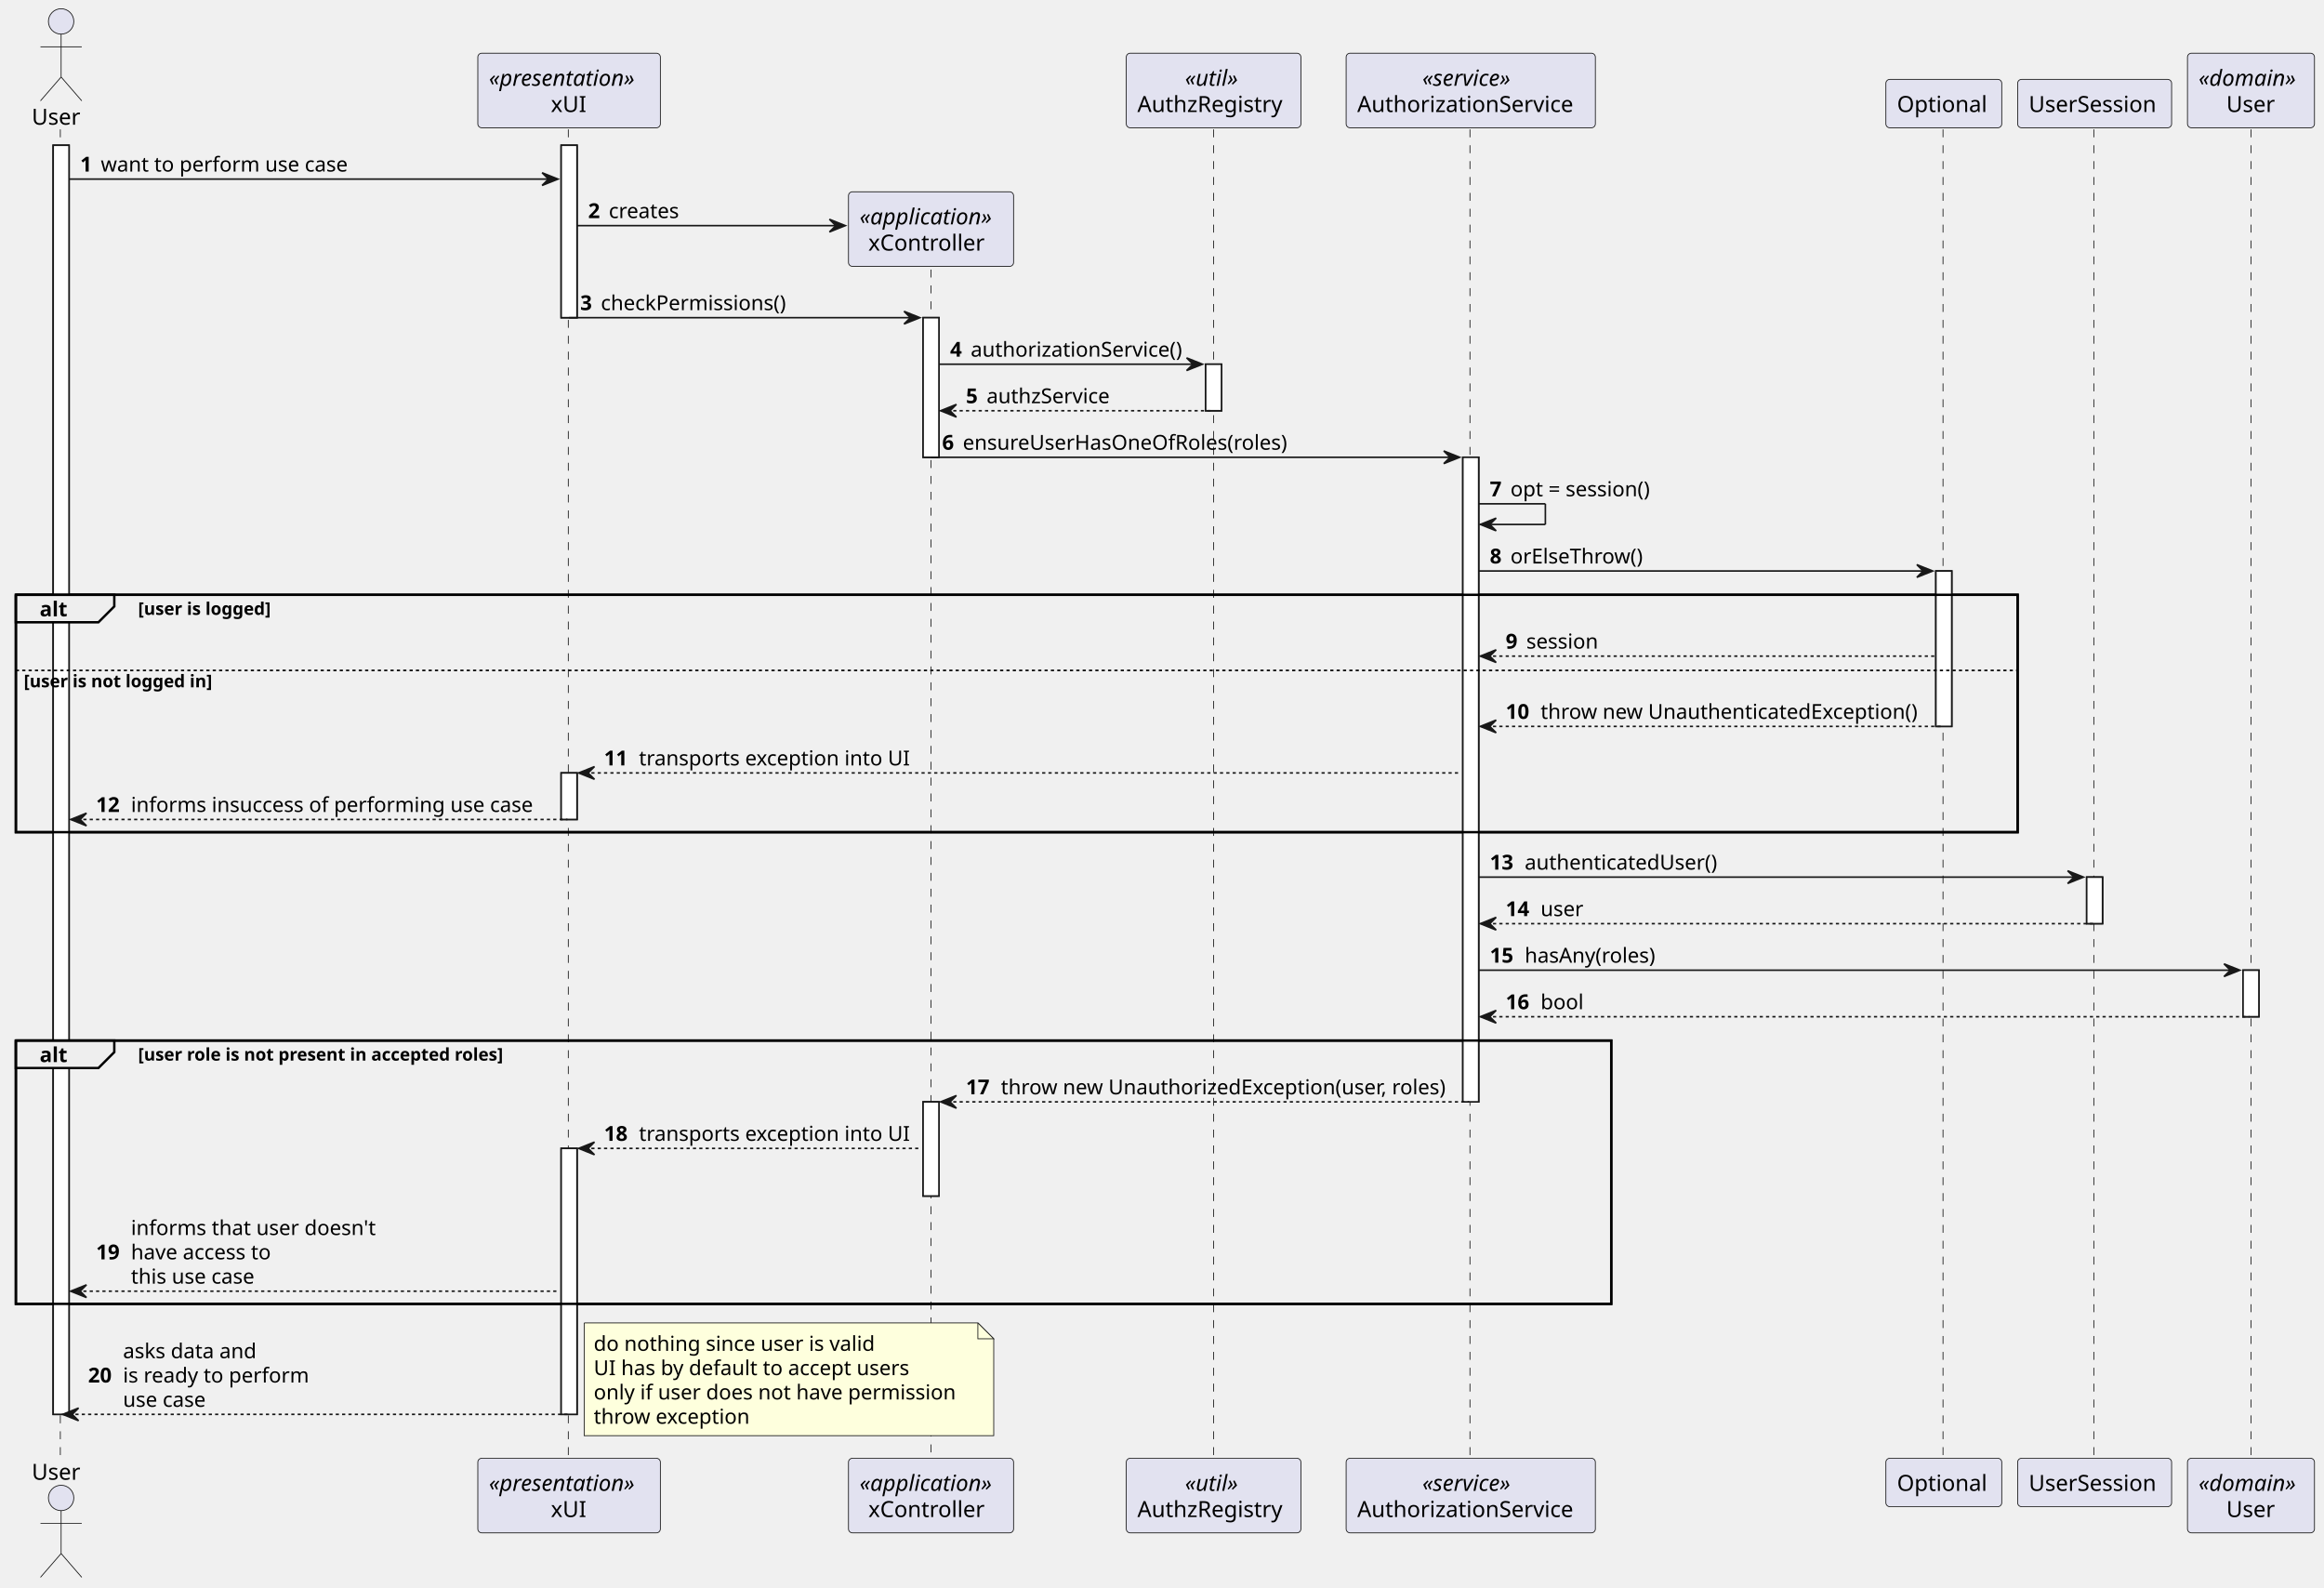
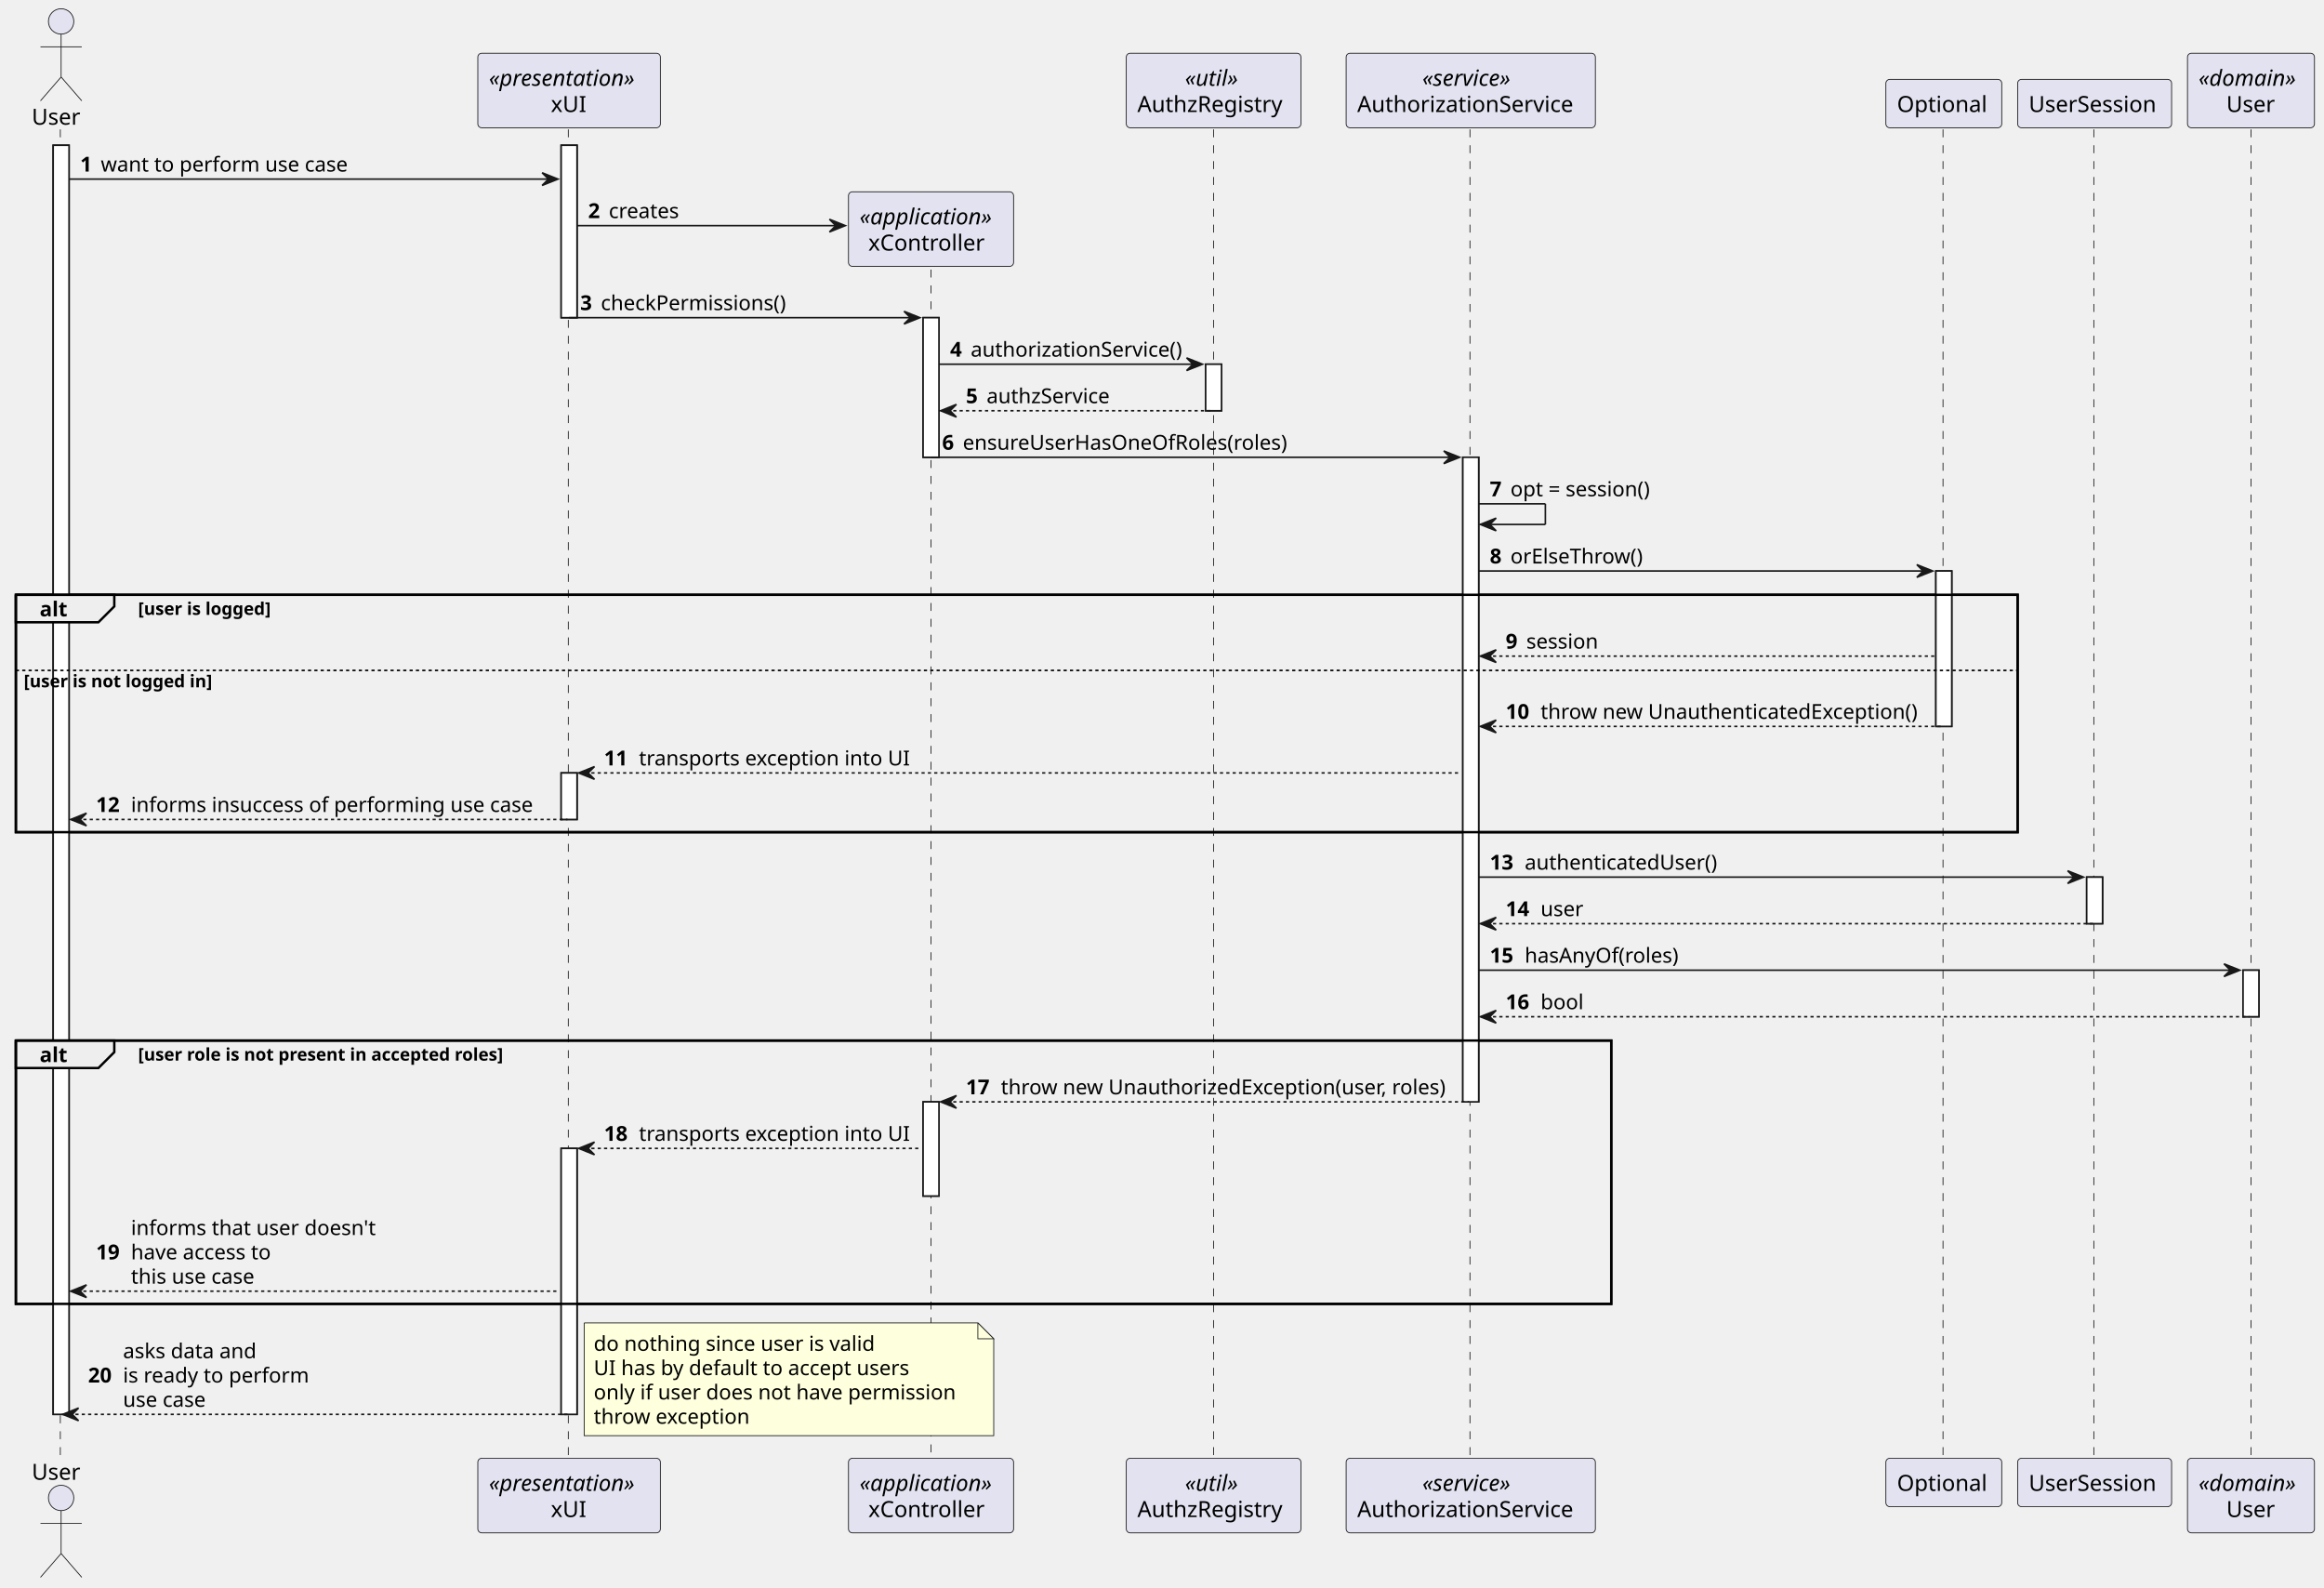
<svg xmlns="http://www.w3.org/2000/svg" contentStyleType="text/css" height="1000px" preserveAspectRatio="none" style="width:1464px;height:1000px;background:#FFFFFF;" version="1.1" viewBox="0 0 1464 1000" width="1464px" zoomAndPan="magnify">
  <defs />
  <g>
    <rect fill="#FFFFFF" height="799.351" style="stroke:#181818;stroke-width:1.0;" width="10" x="33.5" y="91.488" />
    <rect fill="#FFFFFF" height="108.598" style="stroke:#181818;stroke-width:1.0;" width="10" x="353.5" y="91.488" />
    <rect fill="#FFFFFF" height="29.311" style="stroke:#181818;stroke-width:1.0;" width="10" x="353.5" y="486.836" />
    <rect fill="#FFFFFF" height="167.519" style="stroke:#181818;stroke-width:1.0;" width="10" x="353.5" y="723.32" />
    <rect fill="#FFFFFF" height="87.932" style="stroke:#181818;stroke-width:1.0;" width="10" x="581.5" y="200.086" />
    <rect fill="#FFFFFF" height="59.31" style="stroke:#181818;stroke-width:1.0;" width="10" x="581.5" y="694.01" />
    <rect fill="#FFFFFF" height="29.311" style="stroke:#181818;stroke-width:1.0;" width="10" x="759.5" y="229.397" />
    <rect fill="#FFFFFF" height="405.992" style="stroke:#181818;stroke-width:1.0;" width="10" x="921.5" y="288.018" />
    <rect fill="#FFFFFF" height="97.887" style="stroke:#181818;stroke-width:1.0;" width="10" x="1219.5" y="359.639" />
    <rect fill="#FFFFFF" height="29.311" style="stroke:#181818;stroke-width:1.0;" width="10" x="1314.5" y="552.457" />
    <rect fill="#FFFFFF" height="29.311" style="stroke:#181818;stroke-width:1.0;" width="10" x="1413" y="611.078" />
    <rect fill="none" height="149.508" style="stroke:#000000;stroke-width:1.5;" width="1261" x="10" y="374.639" />
    <rect fill="none" height="165.863" style="stroke:#000000;stroke-width:1.5;" width="1005" x="10" y="655.389" />
    <line style="stroke:#181818;stroke-width:0.5;stroke-dasharray:5.0,5.0;" x1="38" x2="38" y1="81.488" y2="919.494" />
    <line style="stroke:#181818;stroke-width:0.5;stroke-dasharray:5.0,5.0;" x1="358" x2="358" y1="81.488" y2="919.494" />
    <line style="stroke:#181818;stroke-width:0.5;stroke-dasharray:5.0,5.0;" x1="586.5" x2="586.5" y1="159.787" y2="919.494" />
    <line style="stroke:#181818;stroke-width:0.5;stroke-dasharray:5.0,5.0;" x1="764.5" x2="764.5" y1="81.488" y2="919.494" />
    <line style="stroke:#181818;stroke-width:0.5;stroke-dasharray:5.0,5.0;" x1="926" x2="926" y1="81.488" y2="919.494" />
    <line style="stroke:#181818;stroke-width:0.5;stroke-dasharray:5.0,5.0;" x1="1224" x2="1224" y1="81.488" y2="919.494" />
    <line style="stroke:#181818;stroke-width:0.5;stroke-dasharray:5.0,5.0;" x1="1319" x2="1319" y1="81.488" y2="919.494" />
    <line style="stroke:#181818;stroke-width:0.5;stroke-dasharray:5.0,5.0;" x1="1418" x2="1418" y1="81.488" y2="919.494" />
    <text fill="#000000" font-family="sans-serif" font-size="14" lengthAdjust="spacing" textLength="31" x="20" y="78.535">User</text>
    <ellipse cx="38.5" cy="13.5" fill="#E2E2F0" rx="8" ry="8" style="stroke:#181818;stroke-width:0.5;" />
    <path d="M38.5,21.5 L38.5,48.5 M25.5,29.5 L51.5,29.5 M38.5,48.5 L25.5,63.5 M38.5,48.5 L51.5,63.5 " fill="none" style="stroke:#181818;stroke-width:0.5;" />
    <text fill="#000000" font-family="sans-serif" font-size="14" lengthAdjust="spacing" textLength="31" x="20" y="932.029">User</text>
    <ellipse cx="38.5" cy="943.482" fill="#E2E2F0" rx="8" ry="8" style="stroke:#181818;stroke-width:0.5;" />
    <path d="M38.5,951.482 L38.5,978.482 M25.5,959.482 L51.5,959.482 M38.5,978.482 L25.5,993.482 M38.5,978.482 L51.5,993.482 " fill="none" style="stroke:#181818;stroke-width:0.5;" />
    <rect fill="#E2E2F0" height="46.977" rx="2.5" ry="2.5" style="stroke:#181818;stroke-width:0.5;" width="115" x="301" y="33.512" />
    <text fill="#000000" font-family="sans-serif" font-size="14" font-style="italic" lengthAdjust="spacing" textLength="101" x="308" y="54.047">«presentation»</text>
    <text fill="#000000" font-family="sans-serif" font-size="14" lengthAdjust="spacing" textLength="23" x="347" y="70.535">xUI</text>
    <rect fill="#E2E2F0" height="46.977" rx="2.5" ry="2.5" style="stroke:#181818;stroke-width:0.5;" width="115" x="301" y="918.494" />
    <text fill="#000000" font-family="sans-serif" font-size="14" font-style="italic" lengthAdjust="spacing" textLength="101" x="308" y="939.029">«presentation»</text>
    <text fill="#000000" font-family="sans-serif" font-size="14" lengthAdjust="spacing" textLength="23" x="347" y="955.518">xUI</text>
    <rect fill="#E2E2F0" height="46.977" rx="2.5" ry="2.5" style="stroke:#181818;stroke-width:0.5;" width="104" x="534.5" y="918.494" />
    <text fill="#000000" font-family="sans-serif" font-size="14" font-style="italic" lengthAdjust="spacing" textLength="90" x="541.5" y="939.029">«application»</text>
    <text fill="#000000" font-family="sans-serif" font-size="14" lengthAdjust="spacing" textLength="79" x="547" y="955.518">xController</text>
    <rect fill="#E2E2F0" height="46.977" rx="2.5" ry="2.5" style="stroke:#181818;stroke-width:0.5;" width="110" x="709.5" y="33.512" />
    <text fill="#000000" font-family="sans-serif" font-size="14" font-style="italic" lengthAdjust="spacing" textLength="36" x="746.5" y="54.047">«util»</text>
    <text fill="#000000" font-family="sans-serif" font-size="14" lengthAdjust="spacing" textLength="96" x="716.5" y="70.535">AuthzRegistry</text>
    <rect fill="#E2E2F0" height="46.977" rx="2.5" ry="2.5" style="stroke:#181818;stroke-width:0.5;" width="110" x="709.5" y="918.494" />
    <text fill="#000000" font-family="sans-serif" font-size="14" font-style="italic" lengthAdjust="spacing" textLength="36" x="746.5" y="939.029">«util»</text>
    <text fill="#000000" font-family="sans-serif" font-size="14" lengthAdjust="spacing" textLength="96" x="716.5" y="955.518">AuthzRegistry</text>
    <rect fill="#E2E2F0" height="46.977" rx="2.5" ry="2.5" style="stroke:#181818;stroke-width:0.5;" width="157" x="848" y="33.512" />
    <text fill="#000000" font-family="sans-serif" font-size="14" font-style="italic" lengthAdjust="spacing" textLength="61" x="896" y="54.047">«service»</text>
    <text fill="#000000" font-family="sans-serif" font-size="14" lengthAdjust="spacing" textLength="143" x="855" y="70.535">AuthorizationService</text>
    <rect fill="#E2E2F0" height="46.977" rx="2.5" ry="2.5" style="stroke:#181818;stroke-width:0.5;" width="157" x="848" y="918.494" />
    <text fill="#000000" font-family="sans-serif" font-size="14" font-style="italic" lengthAdjust="spacing" textLength="61" x="896" y="939.029">«service»</text>
    <text fill="#000000" font-family="sans-serif" font-size="14" lengthAdjust="spacing" textLength="143" x="855" y="955.518">AuthorizationService</text>
    <rect fill="#E2E2F0" height="30.488" rx="2.5" ry="2.5" style="stroke:#181818;stroke-width:0.5;" width="73" x="1188" y="50" />
    <text fill="#000000" font-family="sans-serif" font-size="14" lengthAdjust="spacing" textLength="59" x="1195" y="70.535">Optional</text>
    <rect fill="#E2E2F0" height="30.488" rx="2.5" ry="2.5" style="stroke:#181818;stroke-width:0.5;" width="73" x="1188" y="918.494" />
    <text fill="#000000" font-family="sans-serif" font-size="14" lengthAdjust="spacing" textLength="59" x="1195" y="939.029">Optional</text>
    <rect fill="#E2E2F0" height="30.488" rx="2.5" ry="2.5" style="stroke:#181818;stroke-width:0.5;" width="97" x="1271" y="50" />
    <text fill="#000000" font-family="sans-serif" font-size="14" lengthAdjust="spacing" textLength="83" x="1278" y="70.535">UserSession</text>
    <rect fill="#E2E2F0" height="30.488" rx="2.5" ry="2.5" style="stroke:#181818;stroke-width:0.5;" width="97" x="1271" y="918.494" />
    <text fill="#000000" font-family="sans-serif" font-size="14" lengthAdjust="spacing" textLength="83" x="1278" y="939.029">UserSession</text>
    <rect fill="#E2E2F0" height="46.977" rx="2.5" ry="2.5" style="stroke:#181818;stroke-width:0.5;" width="80" x="1378" y="33.512" />
    <text fill="#000000" font-family="sans-serif" font-size="14" font-style="italic" lengthAdjust="spacing" textLength="66" x="1385" y="54.047">«domain»</text>
    <text fill="#000000" font-family="sans-serif" font-size="14" lengthAdjust="spacing" textLength="31" x="1402.5" y="70.535">User</text>
    <rect fill="#E2E2F0" height="46.977" rx="2.5" ry="2.5" style="stroke:#181818;stroke-width:0.5;" width="80" x="1378" y="918.494" />
    <text fill="#000000" font-family="sans-serif" font-size="14" font-style="italic" lengthAdjust="spacing" textLength="66" x="1385" y="939.029">«domain»</text>
    <text fill="#000000" font-family="sans-serif" font-size="14" lengthAdjust="spacing" textLength="31" x="1402.5" y="955.518">User</text>
    <rect fill="#FFFFFF" height="799.351" style="stroke:#181818;stroke-width:1.0;" width="10" x="33.5" y="91.488" />
    <rect fill="#FFFFFF" height="108.598" style="stroke:#181818;stroke-width:1.0;" width="10" x="353.5" y="91.488" />
    <rect fill="#FFFFFF" height="29.311" style="stroke:#181818;stroke-width:1.0;" width="10" x="353.5" y="486.836" />
    <rect fill="#FFFFFF" height="167.519" style="stroke:#181818;stroke-width:1.0;" width="10" x="353.5" y="723.32" />
    <rect fill="#FFFFFF" height="87.932" style="stroke:#181818;stroke-width:1.0;" width="10" x="581.5" y="200.086" />
    <rect fill="#FFFFFF" height="59.31" style="stroke:#181818;stroke-width:1.0;" width="10" x="581.5" y="694.01" />
    <rect fill="#FFFFFF" height="29.311" style="stroke:#181818;stroke-width:1.0;" width="10" x="759.5" y="229.397" />
    <rect fill="#FFFFFF" height="405.992" style="stroke:#181818;stroke-width:1.0;" width="10" x="921.5" y="288.018" />
    <rect fill="#FFFFFF" height="97.887" style="stroke:#181818;stroke-width:1.0;" width="10" x="1219.5" y="359.639" />
    <rect fill="#FFFFFF" height="29.311" style="stroke:#181818;stroke-width:1.0;" width="10" x="1314.5" y="552.457" />
    <rect fill="#FFFFFF" height="29.311" style="stroke:#181818;stroke-width:1.0;" width="10" x="1413" y="611.078" />
    <polygon fill="#181818" points="341.5,108.799,351.5,112.799,341.5,116.799,345.5,112.799" style="stroke:#181818;stroke-width:1.0;" />
    <line style="stroke:#181818;stroke-width:1.0;" x1="43.5" x2="347.5" y1="112.799" y2="112.799" />
    <text fill="#000000" font-family="sans-serif" font-size="13" font-weight="bold" lengthAdjust="spacing" textLength="9" x="50.5" y="108.057">1</text>
    <text fill="#000000" font-family="sans-serif" font-size="13" lengthAdjust="spacing" textLength="159" x="63.5" y="108.057">want to perform use case</text>
    <polygon fill="#181818" points="522.5,138.109,532.5,142.109,522.5,146.109,526.5,142.109" style="stroke:#181818;stroke-width:1.0;" />
    <line style="stroke:#181818;stroke-width:1.0;" x1="363.5" x2="528.5" y1="142.109" y2="142.109" />
    <text fill="#000000" font-family="sans-serif" font-size="13" font-weight="bold" lengthAdjust="spacing" textLength="9" x="370.5" y="137.367">2</text>
    <text fill="#000000" font-family="sans-serif" font-size="13" lengthAdjust="spacing" textLength="45" x="383.5" y="137.367">creates</text>
    <rect fill="#E2E2F0" height="46.977" rx="2.5" ry="2.5" style="stroke:#181818;stroke-width:0.5;" width="104" x="534.5" y="120.799" />
    <text fill="#000000" font-family="sans-serif" font-size="14" font-style="italic" lengthAdjust="spacing" textLength="90" x="541.5" y="141.334">«application»</text>
    <text fill="#000000" font-family="sans-serif" font-size="14" lengthAdjust="spacing" textLength="79" x="547" y="157.822">xController</text>
    <polygon fill="#181818" points="569.5,196.086,579.5,200.086,569.5,204.086,573.5,200.086" style="stroke:#181818;stroke-width:1.0;" />
    <line style="stroke:#181818;stroke-width:1.0;" x1="358.5" x2="575.5" y1="200.086" y2="200.086" />
    <text fill="#000000" font-family="sans-serif" font-size="13" font-weight="bold" lengthAdjust="spacing" textLength="9" x="365.5" y="195.344">3</text>
    <text fill="#000000" font-family="sans-serif" font-size="13" lengthAdjust="spacing" textLength="121" x="378.5" y="195.344">checkPermissions()</text>
    <polygon fill="#181818" points="747.5,225.397,757.5,229.397,747.5,233.397,751.5,229.397" style="stroke:#181818;stroke-width:1.0;" />
    <line style="stroke:#181818;stroke-width:1.0;" x1="591.5" x2="753.5" y1="229.397" y2="229.397" />
    <text fill="#000000" font-family="sans-serif" font-size="13" font-weight="bold" lengthAdjust="spacing" textLength="9" x="598.5" y="224.654">4</text>
    <text fill="#000000" font-family="sans-serif" font-size="13" lengthAdjust="spacing" textLength="136" x="611.5" y="224.654">authorizationService()</text>
    <polygon fill="#181818" points="602.5,254.707,592.5,258.707,602.5,262.707,598.5,258.707" style="stroke:#181818;stroke-width:1.0;" />
    <line style="stroke:#181818;stroke-width:1.0;stroke-dasharray:2.0,2.0;" x1="596.5" x2="763.5" y1="258.707" y2="258.707" />
    <text fill="#000000" font-family="sans-serif" font-size="13" font-weight="bold" lengthAdjust="spacing" textLength="9" x="608.5" y="253.965">5</text>
    <text fill="#000000" font-family="sans-serif" font-size="13" lengthAdjust="spacing" textLength="79" x="621.5" y="253.965">authzService</text>
    <polygon fill="#181818" points="909.5,284.018,919.5,288.018,909.5,292.018,913.5,288.018" style="stroke:#181818;stroke-width:1.0;" />
    <line style="stroke:#181818;stroke-width:1.0;" x1="586.5" x2="915.5" y1="288.018" y2="288.018" />
    <text fill="#000000" font-family="sans-serif" font-size="13" font-weight="bold" lengthAdjust="spacing" textLength="9" x="593.5" y="283.275">6</text>
    <text fill="#000000" font-family="sans-serif" font-size="13" lengthAdjust="spacing" textLength="207" x="606.5" y="283.275">ensureUserHasOneOfRoles(roles)</text>
    <line style="stroke:#181818;stroke-width:1.0;" x1="931.5" x2="973.5" y1="317.328" y2="317.328" />
    <line style="stroke:#181818;stroke-width:1.0;" x1="973.5" x2="973.5" y1="317.328" y2="330.328" />
    <line style="stroke:#181818;stroke-width:1.0;" x1="932.5" x2="973.5" y1="330.328" y2="330.328" />
    <polygon fill="#181818" points="942.5,326.328,932.5,330.328,942.5,334.328,938.5,330.328" style="stroke:#181818;stroke-width:1.0;" />
    <text fill="#000000" font-family="sans-serif" font-size="13" font-weight="bold" lengthAdjust="spacing" textLength="9" x="938.5" y="312.586">7</text>
    <text fill="#000000" font-family="sans-serif" font-size="13" lengthAdjust="spacing" textLength="95" x="951.5" y="312.586">opt = session()</text>
    <polygon fill="#181818" points="1207.5,355.639,1217.5,359.639,1207.5,363.639,1211.5,359.639" style="stroke:#181818;stroke-width:1.0;" />
    <line style="stroke:#181818;stroke-width:1.0;" x1="931.5" x2="1213.5" y1="359.639" y2="359.639" />
    <text fill="#000000" font-family="sans-serif" font-size="13" font-weight="bold" lengthAdjust="spacing" textLength="9" x="938.5" y="354.897">8</text>
    <text fill="#000000" font-family="sans-serif" font-size="13" lengthAdjust="spacing" textLength="85" x="951.5" y="354.897">orElseThrow()</text>
    <path d="M10,374.639 L72,374.639 L72,381.949 L62,391.949 L10,391.949 L10,374.639 " fill="#EEEEEE" style="stroke:#000000;stroke-width:1.5;" />
    <rect fill="none" height="149.508" style="stroke:#000000;stroke-width:1.5;" width="1261" x="10" y="374.639" />
    <text fill="#000000" font-family="sans-serif" font-size="13" font-weight="bold" lengthAdjust="spacing" textLength="17" x="25" y="388.207">alt</text>
    <text fill="#000000" font-family="sans-serif" font-size="11" font-weight="bold" lengthAdjust="spacing" textLength="88" x="87" y="387.273">[user is logged]</text>
    <polygon fill="#181818" points="942.5,409.26,932.5,413.26,942.5,417.26,938.5,413.26" style="stroke:#181818;stroke-width:1.0;" />
    <line style="stroke:#181818;stroke-width:1.0;stroke-dasharray:2.0,2.0;" x1="936.5" x2="1218.5" y1="413.26" y2="413.26" />
    <text fill="#000000" font-family="sans-serif" font-size="13" font-weight="bold" lengthAdjust="spacing" textLength="9" x="948.5" y="408.518">9</text>
    <text fill="#000000" font-family="sans-serif" font-size="13" lengthAdjust="spacing" textLength="48" x="961.5" y="408.518">session</text>
    <line style="stroke:#000000;stroke-width:1.0;stroke-dasharray:2.0,2.0;" x1="10" x2="1271" y1="422.26" y2="422.26" />
    <text fill="#000000" font-family="sans-serif" font-size="11" font-weight="bold" lengthAdjust="spacing" textLength="125" x="15" y="432.894">[user is not logged in]</text>
    <polygon fill="#181818" points="942.5,453.525,932.5,457.525,942.5,461.525,938.5,457.525" style="stroke:#181818;stroke-width:1.0;" />
    <line style="stroke:#181818;stroke-width:1.0;stroke-dasharray:2.0,2.0;" x1="936.5" x2="1223.5" y1="457.525" y2="457.525" />
    <text fill="#000000" font-family="sans-serif" font-size="13" font-weight="bold" lengthAdjust="spacing" textLength="18" x="948.5" y="452.783">10</text>
    <text fill="#000000" font-family="sans-serif" font-size="13" lengthAdjust="spacing" textLength="242" x="970.5" y="452.783">throw new UnauthenticatedException()</text>
    <polygon fill="#181818" points="374.5,482.836,364.5,486.836,374.5,490.836,370.5,486.836" style="stroke:#181818;stroke-width:1.0;" />
    <line style="stroke:#181818;stroke-width:1.0;stroke-dasharray:2.0,2.0;" x1="368.5" x2="920.5" y1="486.836" y2="486.836" />
    <text fill="#000000" font-family="sans-serif" font-size="13" font-weight="bold" lengthAdjust="spacing" textLength="18" x="380.5" y="482.094">11</text>
    <text fill="#000000" font-family="sans-serif" font-size="13" lengthAdjust="spacing" textLength="177" x="402.5" y="482.094">transports exception into UI</text>
    <polygon fill="#181818" points="54.5,512.146,44.5,516.146,54.5,520.146,50.5,516.146" style="stroke:#181818;stroke-width:1.0;" />
    <line style="stroke:#181818;stroke-width:1.0;stroke-dasharray:2.0,2.0;" x1="48.5" x2="357.5" y1="516.146" y2="516.146" />
    <text fill="#000000" font-family="sans-serif" font-size="13" font-weight="bold" lengthAdjust="spacing" textLength="18" x="60.5" y="511.404">12</text>
    <text fill="#000000" font-family="sans-serif" font-size="13" lengthAdjust="spacing" textLength="264" x="82.5" y="511.404">informs insuccess of performing use case</text>
    <polygon fill="#181818" points="1302.5,548.457,1312.5,552.457,1302.5,556.457,1306.5,552.457" style="stroke:#181818;stroke-width:1.0;" />
    <line style="stroke:#181818;stroke-width:1.0;" x1="931.5" x2="1308.5" y1="552.457" y2="552.457" />
    <text fill="#000000" font-family="sans-serif" font-size="13" font-weight="bold" lengthAdjust="spacing" textLength="18" x="938.5" y="547.715">13</text>
    <text fill="#000000" font-family="sans-serif" font-size="13" lengthAdjust="spacing" textLength="122" x="960.5" y="547.715">authenticatedUser()</text>
    <polygon fill="#181818" points="942.5,577.768,932.5,581.768,942.5,585.768,938.5,581.768" style="stroke:#181818;stroke-width:1.0;" />
    <line style="stroke:#181818;stroke-width:1.0;stroke-dasharray:2.0,2.0;" x1="936.5" x2="1318.5" y1="581.768" y2="581.768" />
    <text fill="#000000" font-family="sans-serif" font-size="13" font-weight="bold" lengthAdjust="spacing" textLength="18" x="948.5" y="577.025">14</text>
    <text fill="#000000" font-family="sans-serif" font-size="13" lengthAdjust="spacing" textLength="27" x="970.5" y="577.025">user</text>
    <polygon fill="#181818" points="1401,607.078,1411,611.078,1401,615.078,1405,611.078" style="stroke:#181818;stroke-width:1.0;" />
    <line style="stroke:#181818;stroke-width:1.0;" x1="931.5" x2="1407" y1="611.078" y2="611.078" />
    <text fill="#000000" font-family="sans-serif" font-size="13" font-weight="bold" lengthAdjust="spacing" textLength="18" x="938.5" y="606.336">15</text>
-     <text fill="#000000" font-family="sans-serif" font-size="13" lengthAdjust="spacing" textLength="85" x="960.5" y="606.336">hasAny(roles)</text>
+     <text fill="#000000" font-family="sans-serif" font-size="13" lengthAdjust="spacing" textLength="100" x="960.5" y="606.336">hasAnyOf(roles)</text>
    <polygon fill="#181818" points="942.5,636.389,932.5,640.389,942.5,644.389,938.5,640.389" style="stroke:#181818;stroke-width:1.0;" />
    <line style="stroke:#181818;stroke-width:1.0;stroke-dasharray:2.0,2.0;" x1="936.5" x2="1417" y1="640.389" y2="640.389" />
    <text fill="#000000" font-family="sans-serif" font-size="13" font-weight="bold" lengthAdjust="spacing" textLength="18" x="948.5" y="635.646">16</text>
    <text fill="#000000" font-family="sans-serif" font-size="13" lengthAdjust="spacing" textLength="28" x="970.5" y="635.646">bool</text>
    <path d="M10,655.389 L72,655.389 L72,662.699 L62,672.699 L10,672.699 L10,655.389 " fill="#EEEEEE" style="stroke:#000000;stroke-width:1.5;" />
    <rect fill="none" height="165.863" style="stroke:#000000;stroke-width:1.5;" width="1005" x="10" y="655.389" />
    <text fill="#000000" font-family="sans-serif" font-size="13" font-weight="bold" lengthAdjust="spacing" textLength="17" x="25" y="668.957">alt</text>
    <text fill="#000000" font-family="sans-serif" font-size="11" font-weight="bold" lengthAdjust="spacing" textLength="238" x="87" y="668.023">[user role is not present in accepted roles]</text>
    <polygon fill="#181818" points="602.5,690.01,592.5,694.01,602.5,698.01,598.5,694.01" style="stroke:#181818;stroke-width:1.0;" />
    <line style="stroke:#181818;stroke-width:1.0;stroke-dasharray:2.0,2.0;" x1="596.5" x2="925.5" y1="694.01" y2="694.01" />
    <text fill="#000000" font-family="sans-serif" font-size="13" font-weight="bold" lengthAdjust="spacing" textLength="18" x="608.5" y="689.268">17</text>
    <text fill="#000000" font-family="sans-serif" font-size="13" lengthAdjust="spacing" textLength="289" x="630.5" y="689.268">throw new UnauthorizedException(user, roles)</text>
    <polygon fill="#181818" points="374.5,719.32,364.5,723.32,374.5,727.32,370.5,723.32" style="stroke:#181818;stroke-width:1.0;" />
    <line style="stroke:#181818;stroke-width:1.0;stroke-dasharray:2.0,2.0;" x1="368.5" x2="580.5" y1="723.32" y2="723.32" />
    <text fill="#000000" font-family="sans-serif" font-size="13" font-weight="bold" lengthAdjust="spacing" textLength="18" x="380.5" y="718.578">18</text>
    <text fill="#000000" font-family="sans-serif" font-size="13" lengthAdjust="spacing" textLength="177" x="402.5" y="718.578">transports exception into UI</text>
    <polygon fill="#181818" points="54.5,809.252,44.5,813.252,54.5,817.252,50.5,813.252" style="stroke:#181818;stroke-width:1.0;" />
    <line style="stroke:#181818;stroke-width:1.0;stroke-dasharray:2.0,2.0;" x1="48.5" x2="352.5" y1="813.252" y2="813.252" />
    <text fill="#000000" font-family="sans-serif" font-size="13" font-weight="bold" lengthAdjust="spacing" textLength="18" x="60.5" y="793.199">19</text>
    <text fill="#000000" font-family="sans-serif" font-size="13" lengthAdjust="spacing" textLength="159" x="82.5" y="777.889">informs that user doesn't</text>
    <text fill="#000000" font-family="sans-serif" font-size="13" lengthAdjust="spacing" textLength="92" x="82.5" y="793.199">have access to</text>
    <text fill="#000000" font-family="sans-serif" font-size="13" lengthAdjust="spacing" textLength="82" x="82.5" y="808.51">this use case</text>
    <polygon fill="#181818" points="49.5,886.839,39.5,890.839,49.5,894.839,45.5,890.839" style="stroke:#181818;stroke-width:1.0;" />
    <line style="stroke:#181818;stroke-width:1.0;stroke-dasharray:2.0,2.0;" x1="43.5" x2="357.5" y1="890.839" y2="890.839" />
    <text fill="#000000" font-family="sans-serif" font-size="13" font-weight="bold" lengthAdjust="spacing" textLength="18" x="55.5" y="870.786">20</text>
    <text fill="#000000" font-family="sans-serif" font-size="13" lengthAdjust="spacing" textLength="87" x="77.5" y="855.476">asks data and</text>
    <text fill="#000000" font-family="sans-serif" font-size="13" lengthAdjust="spacing" textLength="120" x="77.5" y="870.786">is ready to perform</text>
    <text fill="#000000" font-family="sans-serif" font-size="13" lengthAdjust="spacing" textLength="54" x="77.5" y="886.097">use case</text>
    <path d="M368,833.252 L368,904.252 L626,904.252 L626,843.252 L616,833.252 L368,833.252 " fill="#FEFFDD" style="stroke:#181818;stroke-width:0.5;" />
    <path d="M616,833.252 L616,843.252 L626,843.252 L616,833.252 " fill="#FEFFDD" style="stroke:#181818;stroke-width:0.5;" />
    <text fill="#000000" font-family="sans-serif" font-size="13" lengthAdjust="spacing" textLength="186" x="374" y="850.82">do nothing since user is valid</text>
    <text fill="#000000" font-family="sans-serif" font-size="13" lengthAdjust="spacing" textLength="206" x="374" y="866.131">UI has by default to accept users</text>
    <text fill="#000000" font-family="sans-serif" font-size="13" lengthAdjust="spacing" textLength="237" x="374" y="881.441">only if user does not have permission</text>
    <text fill="#000000" font-family="sans-serif" font-size="13" lengthAdjust="spacing" textLength="102" x="374" y="896.752">throw exception</text>
  </g>
</svg>
